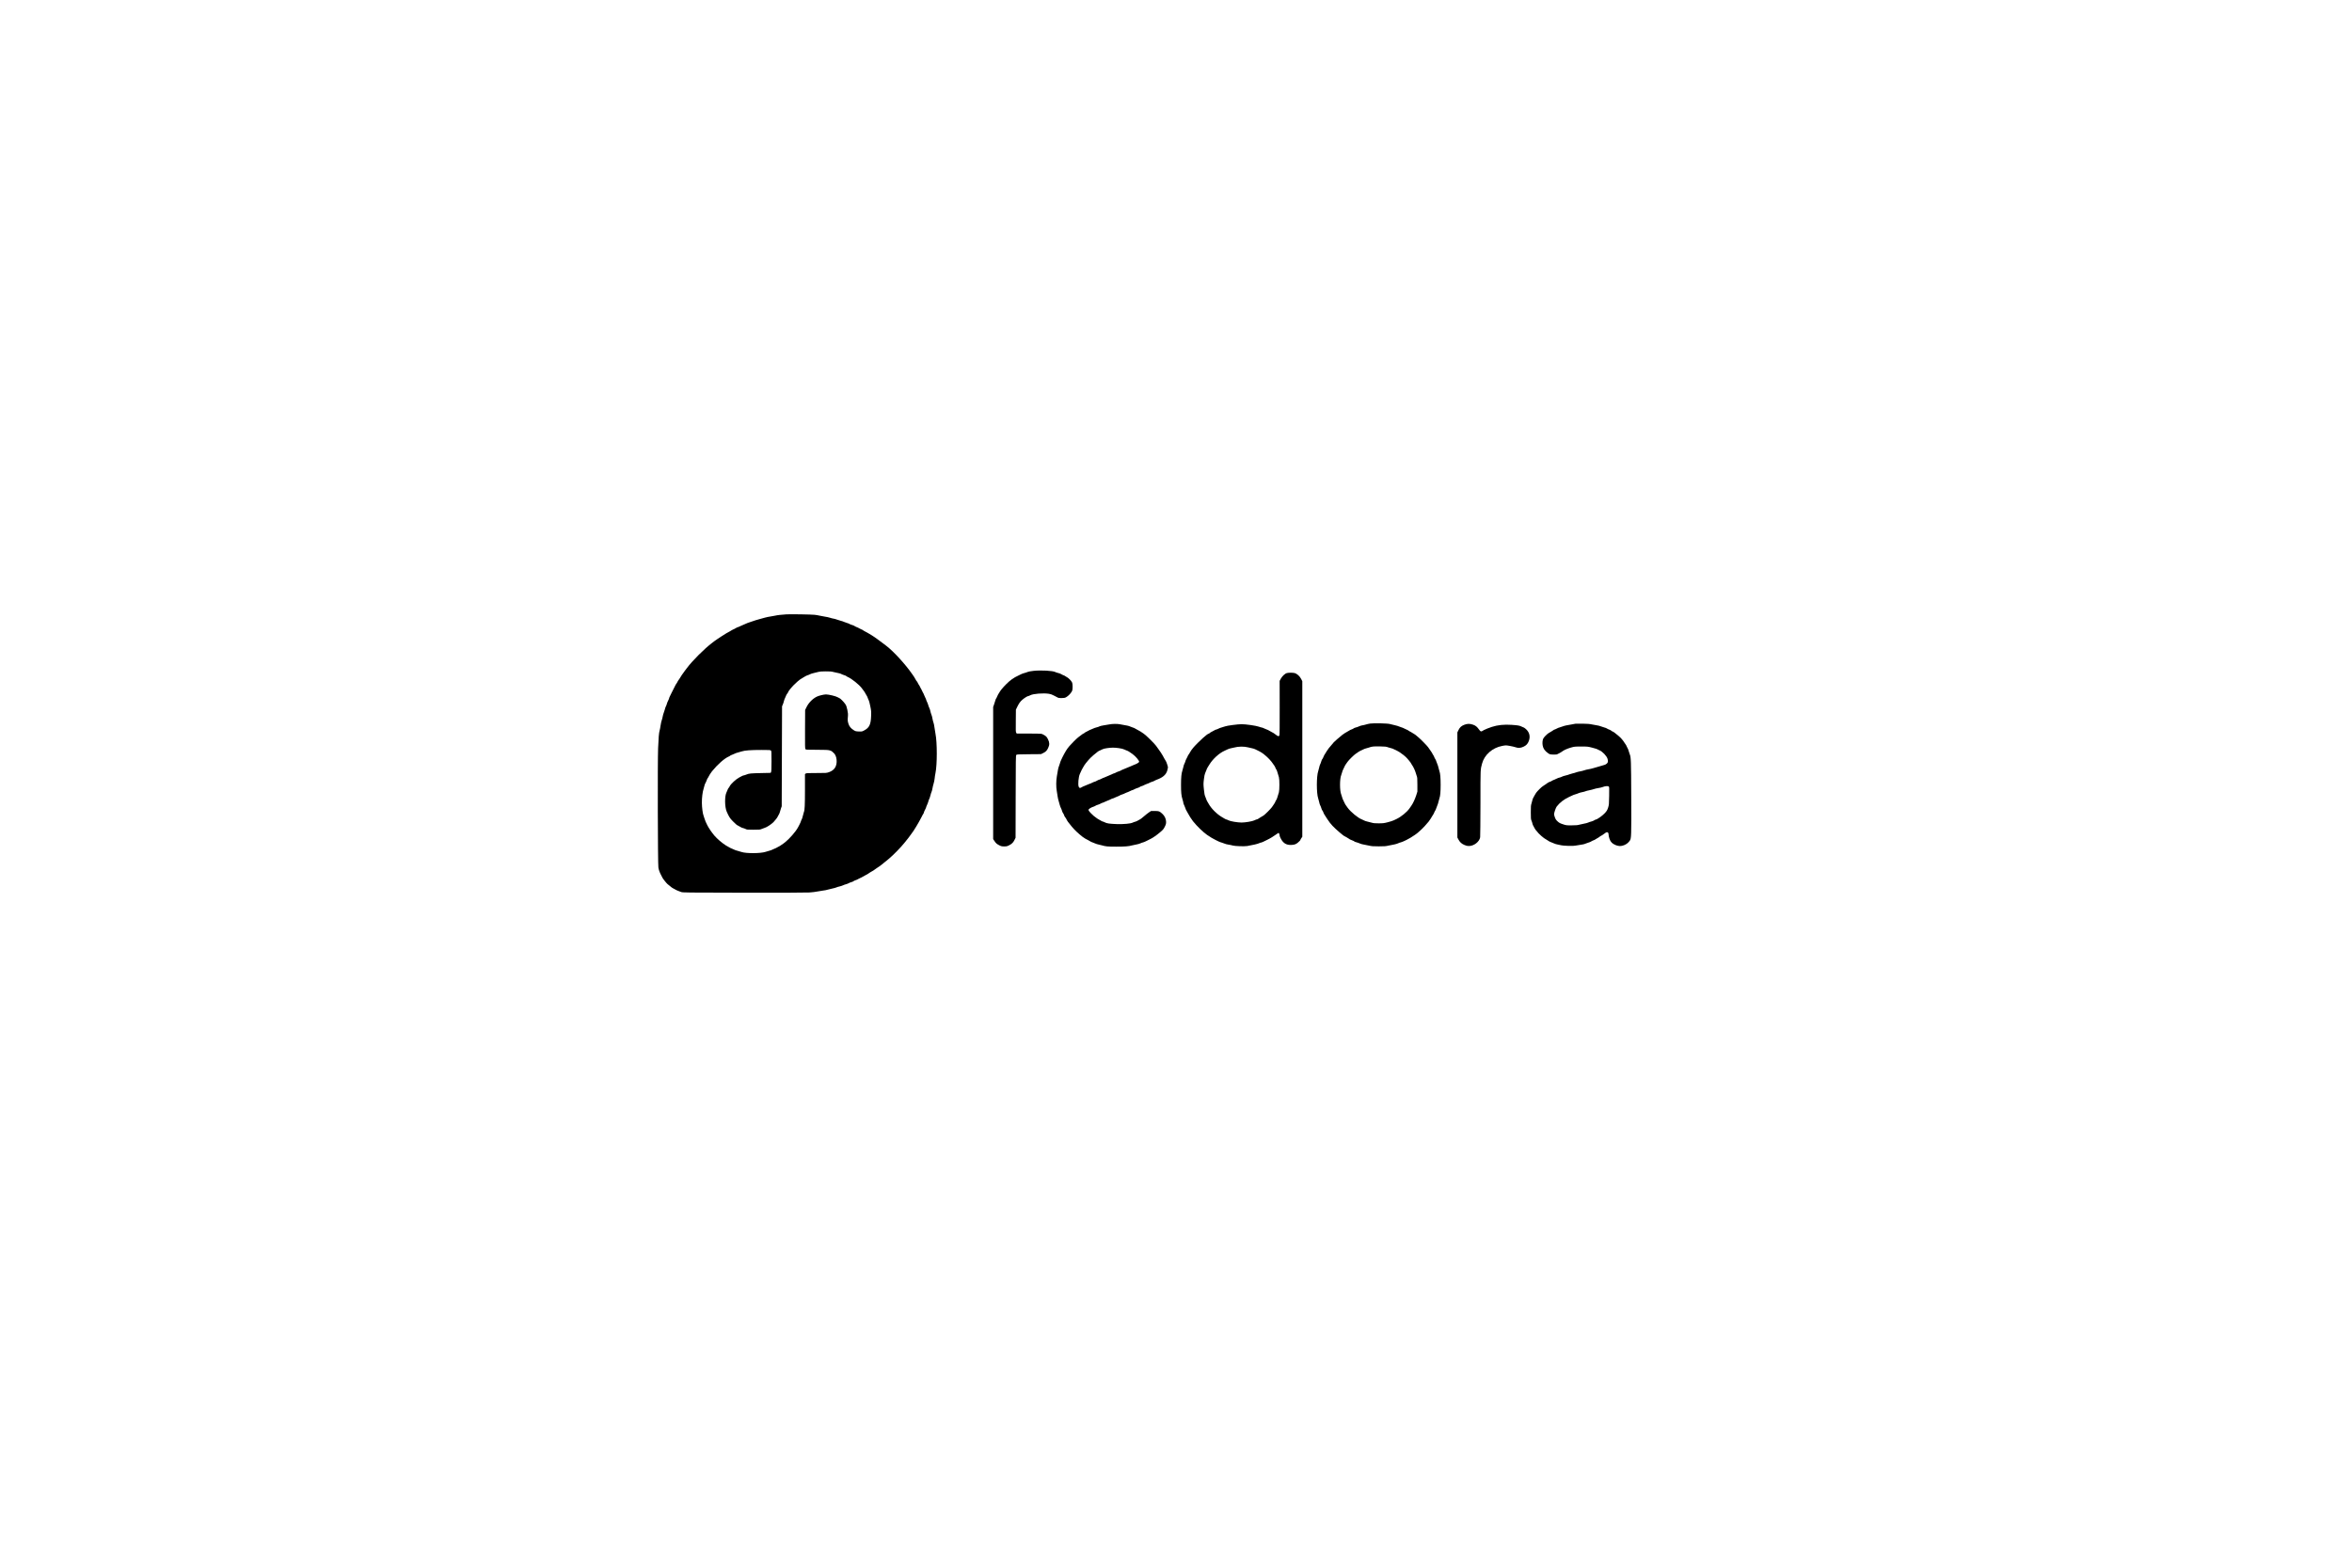
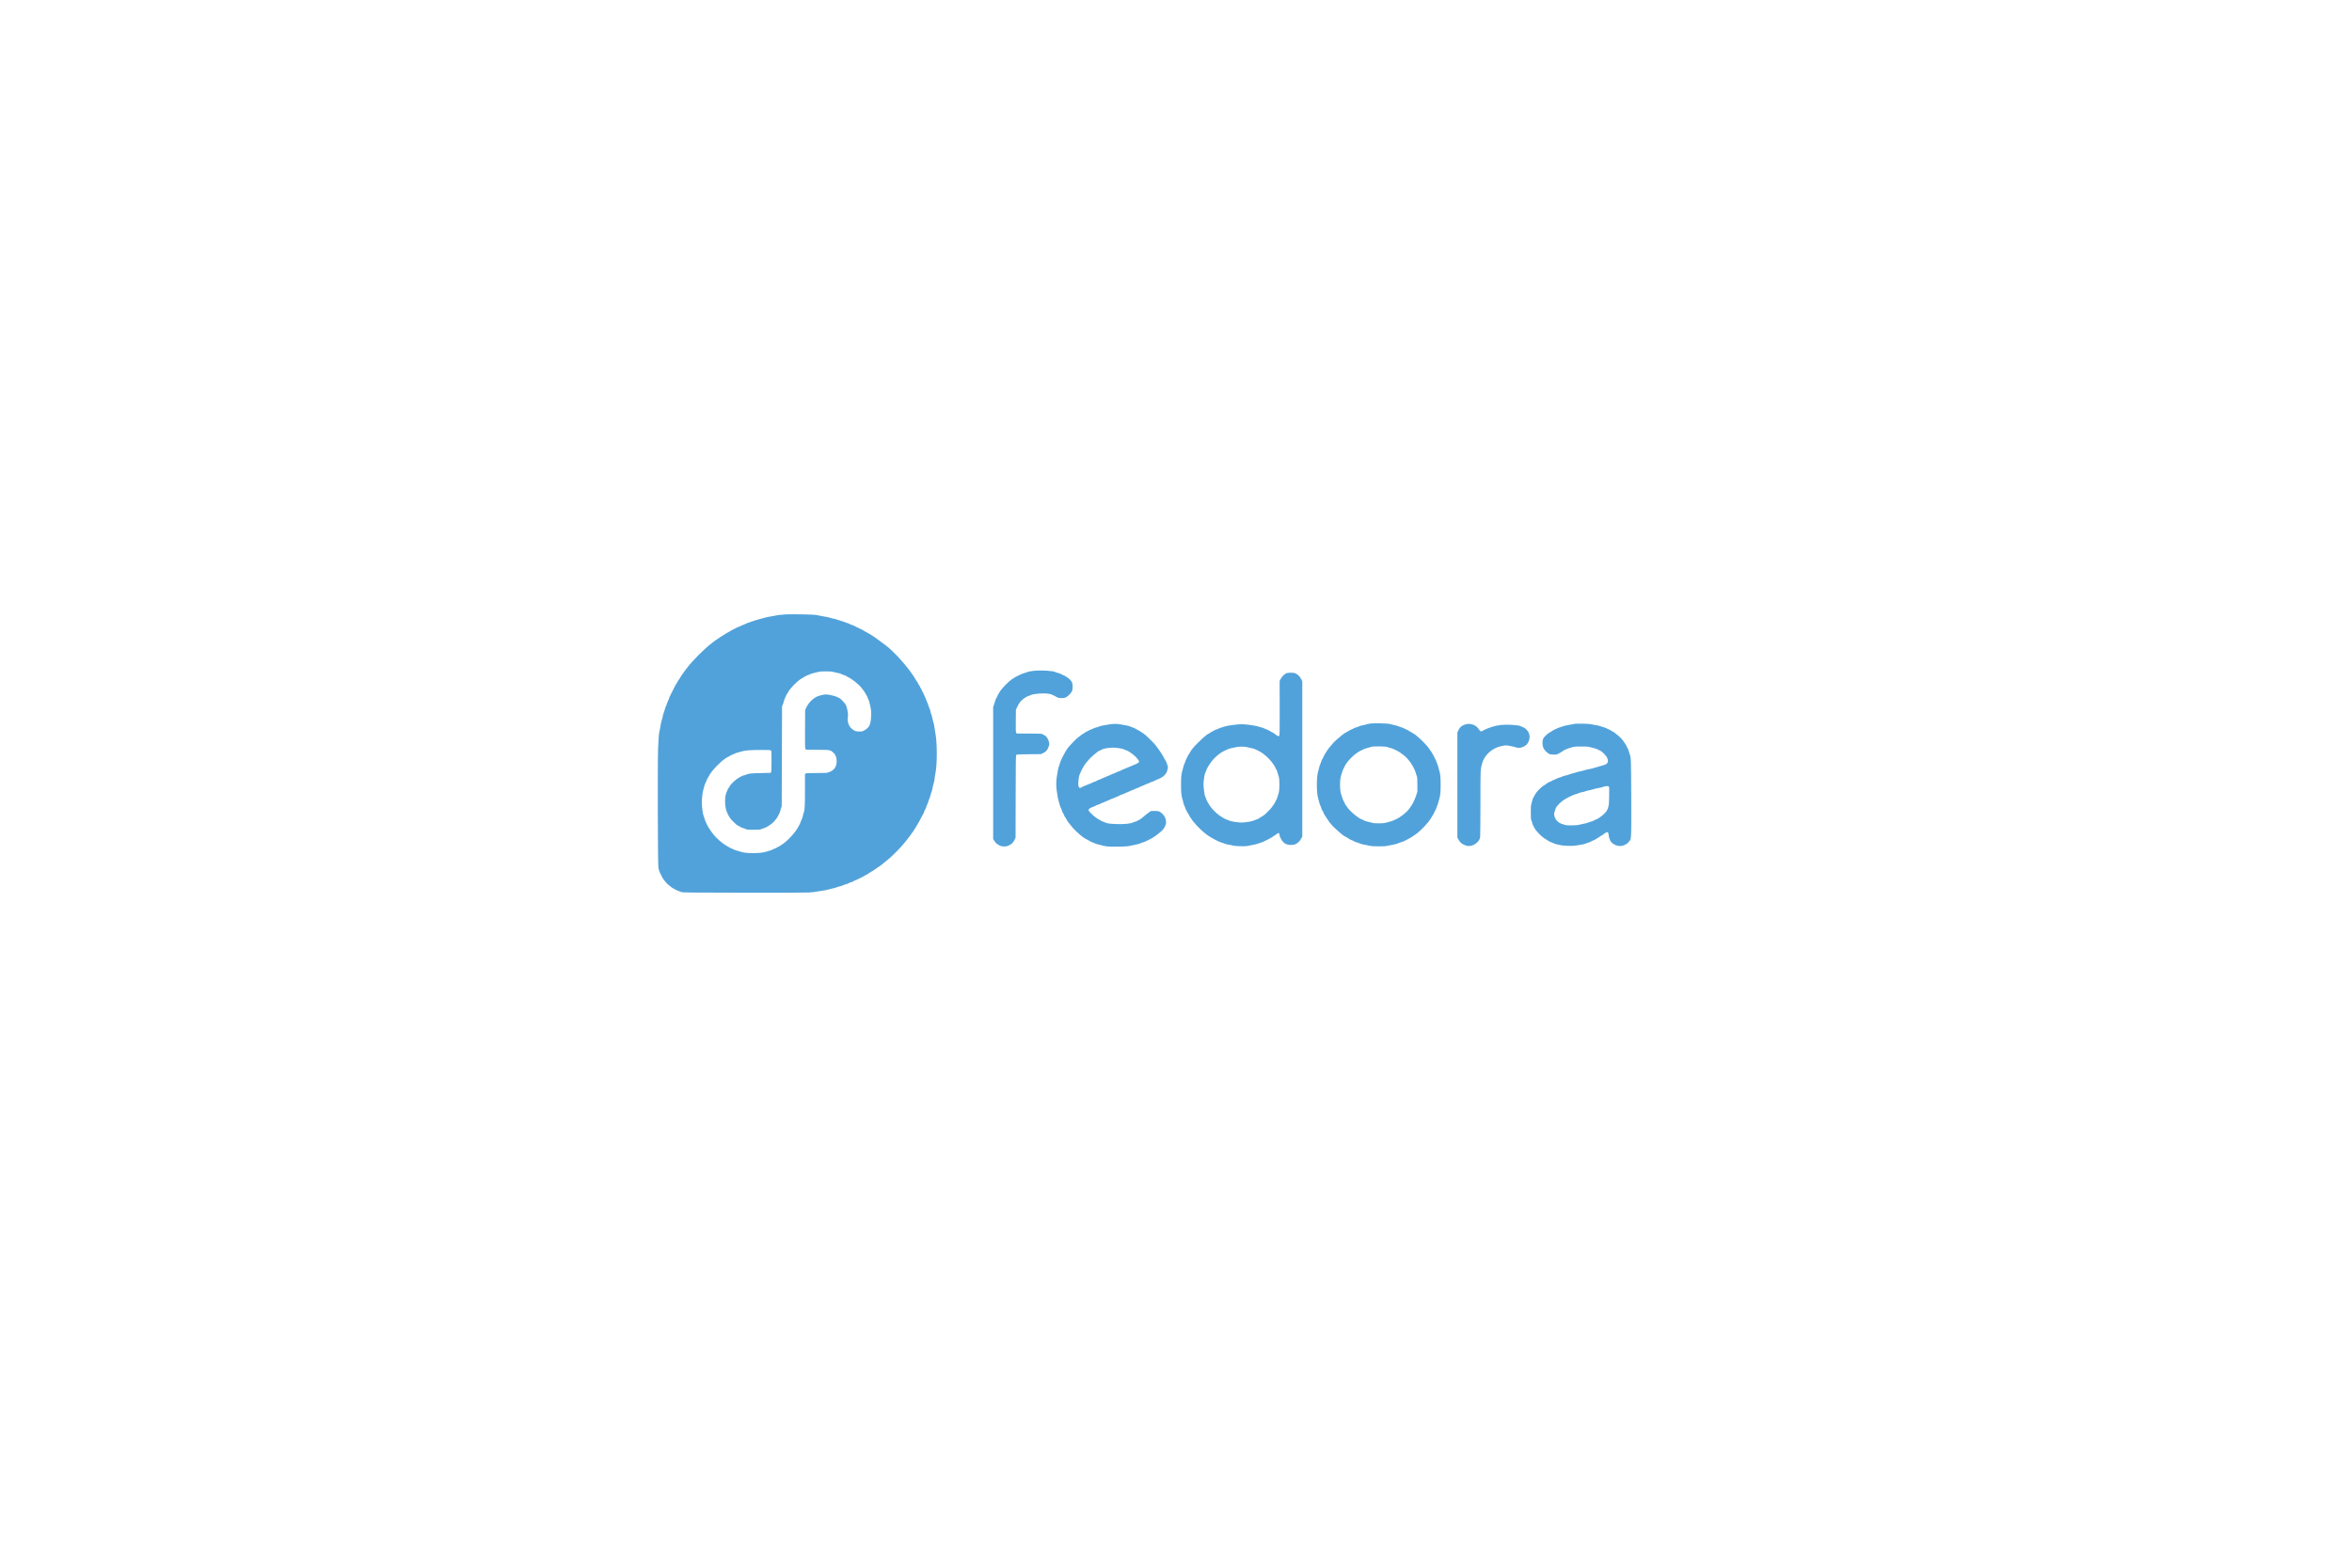
<svg xmlns="http://www.w3.org/2000/svg" version="1.0" width="7030pt" height="4687pt" viewBox="0 0 7030 4687" preserveAspectRatio="xMidYMid meet">
-   <g transform="translate(0,4687) scale(0.1,-0.1)" fill="#000000" stroke="none">
+   <g transform="translate(0,4687) scale(0.1,-0.1)" fill="#51a2da" stroke="none">
    <path d="M23510 28504 c-140 -8 -288 -25 -340 -39 -30 -8 -93 -19 -140 -25 -47 -6 -121 -22 -165 -34 -44 -13 -116 -33 -160 -44 -44 -11 -100 -27 -125 -36 -25 -8 -67 -23 -95 -32 -114 -37 -191 -65 -210 -78 -11 -7 -38 -19 -60 -26 -22 -7 -64 -26 -94 -41 -30 -16 -61 -29 -69 -29 -8 0 -36 -13 -61 -29 -25 -16 -57 -32 -71 -36 -14 -4 -32 -13 -40 -20 -8 -7 -39 -26 -68 -41 -29 -16 -71 -39 -92 -50 -40 -22 -113 -68 -165 -104 -16 -12 -60 -40 -97 -64 -37 -24 -81 -54 -97 -67 -17 -13 -51 -40 -77 -59 -227 -171 -588 -531 -754 -754 -19 -26 -48 -64 -65 -86 -52 -67 -128 -180 -154 -229 -7 -14 -22 -35 -32 -46 -10 -11 -25 -37 -33 -57 -9 -20 -21 -40 -26 -43 -6 -4 -22 -30 -36 -58 -14 -29 -35 -70 -47 -93 -31 -57 -39 -73 -65 -129 -12 -28 -34 -71 -47 -96 -14 -26 -25 -54 -25 -62 0 -8 -13 -39 -28 -69 -16 -29 -34 -75 -41 -102 -6 -26 -19 -58 -27 -71 -9 -13 -24 -58 -34 -99 -11 -42 -26 -88 -34 -104 -8 -16 -20 -60 -27 -98 -6 -38 -20 -91 -30 -117 -11 -27 -26 -96 -34 -154 -8 -57 -22 -128 -30 -156 -20 -68 -32 -208 -45 -532 -16 -386 -9 -3449 9 -3560 11 -72 40 -152 88 -240 9 -16 25 -48 36 -70 18 -35 126 -169 151 -187 5 -3 23 -18 40 -32 71 -61 119 -96 130 -96 6 0 28 -12 49 -26 21 -14 61 -34 90 -44 29 -10 72 -26 97 -37 43 -17 123 -18 1860 -21 1085 -2 1877 1 1970 7 85 5 196 19 245 30 50 11 124 23 165 27 41 3 109 17 150 30 41 12 104 28 140 34 36 6 84 20 107 30 23 10 68 24 100 30 32 7 75 21 97 32 21 11 64 26 94 34 31 8 70 23 86 34 17 10 52 24 78 30 26 7 52 18 58 26 7 7 35 21 63 30 29 9 64 25 79 36 15 10 42 24 60 30 18 6 45 19 59 29 15 10 46 28 70 39 58 27 128 69 164 98 15 12 32 22 37 22 10 0 100 58 143 93 17 13 41 30 54 37 37 19 164 118 325 253 141 119 346 328 463 472 121 149 152 189 183 235 19 28 49 69 65 90 17 21 44 61 60 90 17 28 40 66 52 83 13 18 30 48 39 67 9 19 26 49 38 65 12 17 45 78 74 137 30 59 57 110 62 113 5 3 12 20 15 38 4 17 20 55 36 83 16 28 29 58 29 65 0 8 13 41 28 74 16 33 34 83 41 110 7 28 19 60 26 71 8 12 23 58 34 102 11 45 27 94 35 110 8 16 20 60 26 98 6 38 21 103 34 144 13 41 27 109 31 150 3 41 15 118 26 170 52 251 52 914 0 1175 -11 55 -25 142 -31 193 -6 51 -19 114 -29 140 -10 26 -24 79 -30 119 -6 39 -20 93 -32 120 -11 26 -25 73 -31 103 -5 30 -20 75 -33 100 -12 25 -26 61 -30 80 -4 19 -20 62 -36 95 -16 33 -29 66 -29 74 0 8 -11 33 -24 55 -13 23 -29 59 -36 81 -7 22 -21 52 -32 67 -10 15 -24 42 -30 60 -7 18 -24 53 -40 77 -15 25 -28 49 -28 55 0 5 -10 23 -23 40 -13 17 -29 45 -36 63 -7 18 -20 38 -28 45 -9 7 -24 31 -35 53 -10 22 -29 56 -43 75 -14 19 -39 56 -57 83 -200 291 -556 681 -776 849 -24 18 -58 44 -76 58 -107 82 -155 118 -191 142 -22 15 -58 41 -80 57 -22 17 -60 42 -85 56 -25 14 -70 41 -100 60 -30 19 -78 46 -107 59 -28 14 -54 29 -57 35 -3 5 -28 17 -54 27 -26 10 -54 24 -63 31 -9 8 -41 23 -70 34 -30 12 -61 27 -70 35 -10 9 -40 21 -68 29 -28 7 -65 22 -83 33 -18 11 -49 23 -68 27 -19 4 -58 18 -86 31 -28 13 -73 28 -100 34 -27 6 -76 21 -109 34 -33 13 -82 27 -108 31 -26 3 -73 15 -105 26 -31 11 -104 27 -161 35 -58 8 -127 21 -155 29 -28 8 -94 19 -146 25 -94 11 -715 21 -840 14z m1420 -1728 c52 -13 115 -27 140 -31 25 -4 60 -15 78 -26 18 -10 57 -26 87 -34 30 -9 58 -21 61 -27 4 -6 26 -19 49 -29 114 -50 330 -224 409 -327 22 -30 53 -71 68 -91 16 -20 35 -52 44 -71 9 -19 24 -45 34 -58 11 -13 26 -47 36 -75 9 -29 23 -62 31 -73 8 -12 28 -89 44 -170 29 -138 31 -160 26 -299 -8 -252 -53 -348 -201 -428 -70 -38 -72 -38 -166 -35 -89 4 -99 6 -155 41 -81 51 -131 111 -155 189 -25 81 -27 104 -17 213 6 77 4 107 -17 207 -21 98 -31 126 -66 176 -42 62 -152 172 -173 172 -6 0 -27 11 -46 24 -47 32 -269 86 -352 86 -63 0 -210 -35 -274 -66 -124 -60 -245 -183 -308 -313 l-42 -86 -3 -575 c-2 -493 -1 -578 12 -595 14 -19 26 -20 338 -20 266 -1 334 -4 383 -17 32 -9 64 -23 70 -30 5 -8 20 -21 32 -29 60 -41 100 -123 108 -220 17 -189 -59 -315 -227 -373 -76 -26 -78 -26 -375 -26 -254 0 -302 -2 -321 -16 l-22 -15 0 -472 c0 -450 -8 -615 -31 -659 -5 -10 -18 -58 -29 -107 -10 -48 -28 -104 -39 -122 -12 -19 -21 -41 -21 -49 0 -17 -82 -182 -115 -230 -14 -19 -35 -50 -47 -68 -36 -52 -158 -193 -207 -237 -97 -89 -111 -101 -148 -128 -68 -49 -142 -97 -151 -97 -5 0 -25 -11 -44 -24 -20 -13 -53 -29 -74 -36 -22 -7 -52 -21 -69 -30 -16 -10 -52 -24 -80 -30 -27 -7 -82 -23 -121 -36 -150 -50 -584 -52 -721 -4 -32 11 -87 27 -122 36 -36 8 -78 23 -95 33 -17 10 -48 24 -70 31 -21 7 -54 23 -74 36 -19 13 -39 24 -44 24 -10 0 -91 53 -157 102 -123 92 -244 211 -304 298 -9 14 -33 45 -52 70 -19 25 -48 70 -65 100 -17 30 -34 62 -39 70 -26 43 -79 170 -85 202 -4 20 -16 58 -27 83 -24 54 -49 242 -50 380 -2 155 19 328 52 428 16 48 29 95 29 105 0 9 11 36 24 59 13 22 31 64 41 92 9 28 21 54 27 57 5 4 16 21 23 38 15 34 72 126 105 166 169 209 375 390 506 445 17 7 34 18 38 23 3 6 29 18 58 28 28 9 65 25 82 35 17 10 54 23 81 29 28 7 82 23 120 35 94 32 274 45 599 45 227 0 262 -2 278 -17 17 -15 18 -38 18 -317 0 -222 -4 -308 -13 -326 l-13 -25 -279 -6 c-320 -7 -368 -12 -447 -45 -32 -13 -66 -24 -76 -24 -10 0 -36 -10 -57 -21 -22 -12 -57 -30 -78 -41 -94 -47 -254 -195 -287 -264 -12 -23 -27 -48 -35 -54 -8 -6 -19 -28 -26 -48 -6 -20 -22 -57 -35 -82 -57 -111 -54 -432 6 -572 17 -40 37 -84 45 -98 8 -14 25 -45 39 -70 13 -26 58 -80 99 -120 92 -93 123 -119 164 -136 17 -8 48 -25 67 -38 19 -13 52 -27 73 -31 20 -4 55 -16 78 -28 37 -20 54 -22 235 -22 188 0 197 1 255 26 33 15 72 29 86 32 53 13 194 105 256 167 44 45 123 146 123 158 0 5 13 29 29 53 17 24 35 66 41 93 6 27 21 76 33 110 l22 61 5 1495 5 1495 23 54 c13 30 28 76 33 103 6 28 24 75 40 105 16 30 29 60 29 67 0 6 14 29 30 50 17 22 30 44 30 49 0 11 53 85 90 126 14 15 44 48 67 73 23 25 75 75 116 110 67 58 91 75 166 118 14 8 46 27 71 42 25 14 59 30 75 34 17 3 44 15 61 25 18 11 72 28 120 39 49 11 112 26 139 34 34 10 103 15 210 15 139 1 174 -2 255 -23z" />
    <path d="M30897 26815 c-85 -9 -155 -22 -181 -33 -23 -11 -66 -25 -96 -32 -30 -7 -75 -23 -100 -36 -25 -13 -65 -33 -90 -44 -127 -57 -238 -136 -355 -254 -102 -102 -180 -197 -211 -258 -9 -18 -23 -40 -30 -48 -7 -9 -20 -36 -29 -60 -9 -24 -22 -51 -30 -60 -8 -8 -21 -41 -29 -73 -8 -31 -25 -85 -38 -119 l-23 -63 0 -1975 0 -1975 37 -55 c46 -71 69 -90 147 -131 58 -29 74 -33 146 -33 72 0 88 4 146 33 85 44 124 83 162 161 l32 65 3 1229 c2 1107 4 1232 18 1247 15 16 48 18 378 21 l361 3 65 32 c80 40 110 70 149 153 45 95 43 161 -6 260 -33 65 -46 81 -99 116 -34 22 -79 44 -100 47 -21 4 -195 7 -386 7 l-348 0 -16 25 c-14 22 -16 63 -12 357 l3 333 42 87 c49 101 90 158 153 211 58 50 150 107 171 107 9 0 38 11 64 25 87 47 387 70 557 44 51 -8 96 -24 157 -57 47 -25 99 -52 114 -60 20 -10 54 -13 120 -10 88 3 94 5 151 43 67 45 140 132 156 185 15 52 12 195 -4 233 -22 51 -104 136 -156 162 -27 14 -51 29 -54 34 -4 5 -23 15 -44 22 -20 7 -53 22 -72 35 -19 12 -58 27 -87 33 -28 6 -69 19 -90 30 -77 40 -424 59 -646 36z" />
    <path d="M38467 26749 c-57 -13 -140 -89 -183 -167 l-36 -67 1 -800 c1 -527 -1 -810 -8 -828 -14 -36 -40 -34 -90 6 -61 49 -101 74 -161 103 -30 14 -62 32 -70 39 -8 7 -33 18 -55 25 -22 7 -60 23 -85 36 -25 13 -54 24 -65 24 -11 0 -51 12 -90 26 -83 30 -387 74 -515 74 -112 0 -444 -44 -495 -66 -22 -9 -65 -23 -96 -30 -31 -7 -78 -25 -104 -39 -26 -14 -55 -25 -65 -25 -9 0 -36 -13 -61 -28 -24 -15 -58 -34 -76 -41 -18 -7 -38 -20 -44 -28 -7 -8 -28 -21 -47 -29 -33 -13 -51 -27 -157 -117 -71 -60 -265 -255 -300 -301 -17 -21 -42 -55 -58 -75 -15 -20 -36 -55 -47 -77 -11 -23 -26 -47 -34 -53 -7 -6 -21 -33 -31 -59 -10 -26 -26 -58 -36 -72 -10 -14 -23 -45 -29 -70 -7 -25 -20 -58 -30 -75 -10 -16 -23 -57 -29 -90 -7 -33 -21 -85 -31 -115 -28 -78 -40 -206 -40 -425 0 -227 10 -327 45 -436 14 -44 25 -90 25 -103 0 -13 11 -44 25 -69 13 -25 29 -65 36 -89 6 -24 19 -54 29 -68 9 -14 27 -45 39 -70 29 -60 118 -201 159 -251 126 -156 289 -313 419 -407 81 -58 204 -131 263 -157 19 -8 55 -26 80 -39 25 -13 67 -29 94 -35 27 -7 65 -20 85 -30 20 -11 72 -24 116 -31 44 -6 103 -18 130 -27 66 -20 348 -29 435 -15 157 27 313 63 350 82 21 11 48 20 58 20 11 0 46 13 78 29 32 17 79 39 104 51 81 37 211 116 285 172 28 21 55 38 62 38 12 0 33 -59 33 -93 0 -10 18 -50 40 -90 67 -123 155 -177 286 -177 97 0 152 17 208 62 57 48 85 78 86 93 0 6 12 28 28 50 l27 40 0 2325 0 2325 -35 69 c-44 86 -128 160 -202 176 -58 12 -168 12 -221 -1z m-1156 -2223 c52 -13 111 -27 133 -31 34 -5 108 -38 186 -80 14 -8 43 -24 65 -36 80 -44 241 -190 308 -279 74 -98 109 -151 119 -184 6 -17 17 -39 25 -48 14 -15 34 -76 79 -233 20 -69 19 -382 0 -450 -49 -168 -61 -203 -82 -235 -13 -19 -24 -39 -24 -45 0 -13 -56 -103 -102 -164 -46 -62 -195 -210 -248 -249 -25 -17 -71 -45 -102 -61 -31 -17 -59 -35 -62 -40 -4 -5 -21 -13 -39 -16 -17 -4 -53 -18 -78 -31 -56 -28 -268 -64 -378 -64 -120 0 -334 36 -389 65 -26 14 -53 25 -61 25 -8 0 -35 12 -60 27 -25 15 -58 34 -73 43 -158 91 -330 264 -407 409 -7 14 -23 42 -36 61 -12 19 -26 49 -29 65 -4 17 -18 53 -32 82 -18 40 -27 87 -40 213 -16 151 -16 172 0 303 10 88 24 155 35 177 10 19 26 59 36 89 10 30 27 69 39 87 11 18 37 59 56 90 103 168 292 339 450 409 19 8 58 26 85 40 28 14 74 30 104 35 30 6 73 15 95 21 130 36 300 38 427 5z" />
    <path d="M40955 25239 c-38 -5 -97 -18 -130 -29 -33 -10 -82 -22 -110 -25 -27 -4 -70 -17 -95 -30 -25 -12 -68 -28 -97 -34 -29 -7 -57 -19 -63 -26 -6 -8 -33 -21 -59 -30 -26 -8 -63 -27 -81 -40 -19 -14 -38 -25 -43 -25 -10 0 -116 -68 -157 -100 -84 -67 -242 -204 -252 -219 -7 -10 -36 -45 -65 -77 -79 -90 -102 -119 -147 -189 -78 -122 -93 -150 -105 -187 -7 -20 -19 -42 -27 -49 -8 -6 -22 -37 -31 -68 -8 -31 -24 -72 -34 -91 -11 -20 -24 -62 -29 -93 -6 -31 -20 -82 -30 -113 -53 -154 -53 -661 0 -812 11 -31 25 -83 31 -116 6 -34 19 -74 29 -91 10 -16 25 -55 34 -86 9 -31 22 -62 30 -68 8 -7 20 -29 27 -49 12 -39 34 -78 112 -195 74 -111 93 -135 165 -215 85 -93 340 -312 363 -312 5 0 32 -15 59 -32 95 -63 118 -76 168 -92 28 -10 56 -23 62 -31 6 -7 34 -19 63 -25 29 -7 75 -23 102 -36 28 -12 73 -26 100 -29 28 -4 100 -18 160 -32 97 -22 132 -25 305 -25 164 0 210 3 290 22 52 11 129 27 171 34 41 8 93 23 115 34 21 11 55 23 74 27 19 4 62 20 95 35 33 16 71 33 85 40 62 29 180 100 253 152 70 49 88 65 186 155 71 66 109 108 224 243 21 25 107 157 107 165 0 3 11 21 24 38 13 18 28 47 34 65 6 18 20 45 31 60 10 15 24 47 31 72 7 25 21 62 31 82 11 21 26 69 34 107 8 38 21 86 29 107 24 62 36 193 36 399 0 210 -12 350 -36 409 -8 21 -21 69 -29 107 -8 38 -23 86 -34 107 -10 20 -24 57 -31 82 -7 24 -20 55 -30 68 -11 13 -24 40 -31 60 -7 20 -23 51 -36 68 -12 17 -23 35 -23 40 0 5 -22 41 -50 79 -27 39 -61 87 -76 109 -30 44 -239 256 -303 306 -24 19 -58 47 -76 63 -18 15 -37 27 -41 27 -5 0 -31 16 -58 35 -27 19 -54 35 -59 35 -6 0 -24 11 -41 24 -17 13 -42 27 -56 31 -14 4 -47 20 -75 35 -27 15 -66 31 -85 35 -19 4 -52 16 -72 26 -21 11 -80 28 -130 39 -51 11 -118 27 -148 36 -66 19 -473 29 -585 13z m542 -713 c40 -14 81 -26 91 -26 11 0 46 -13 78 -30 32 -16 75 -36 94 -45 19 -8 51 -26 70 -40 118 -83 150 -108 190 -147 53 -50 160 -182 160 -197 0 -5 10 -22 23 -38 31 -38 94 -169 106 -218 5 -22 20 -67 32 -100 22 -56 23 -75 24 -270 l0 -210 -33 -105 c-39 -120 -95 -242 -146 -315 -19 -27 -46 -66 -59 -85 -75 -108 -251 -251 -387 -315 -19 -9 -57 -28 -85 -40 -27 -13 -106 -39 -175 -56 -112 -29 -140 -32 -270 -33 -119 0 -157 4 -215 21 -38 12 -97 27 -130 33 -33 7 -74 21 -91 31 -17 10 -49 25 -70 33 -108 38 -330 220 -422 346 -64 88 -82 115 -89 135 -4 11 -21 47 -38 80 -18 33 -35 77 -39 98 -4 21 -16 59 -27 85 -48 111 -48 474 0 582 10 25 23 63 27 85 4 22 21 67 39 100 17 33 34 69 38 80 7 19 18 37 84 129 43 60 192 207 248 244 28 18 66 44 85 58 19 13 44 27 55 31 11 4 44 19 73 34 29 16 69 31 90 35 20 4 61 15 90 26 85 32 137 37 327 34 165 -3 186 -6 252 -30z" />
    <path d="M47090 25234 c-19 -3 -78 -13 -130 -24 -52 -11 -117 -22 -145 -26 -27 -4 -82 -20 -122 -35 -39 -16 -79 -29 -87 -29 -9 0 -42 -13 -73 -30 -31 -16 -61 -30 -68 -30 -7 0 -24 -9 -37 -20 -14 -11 -43 -30 -65 -42 -22 -13 -55 -32 -74 -43 -49 -29 -148 -130 -164 -169 -22 -53 -28 -129 -15 -204 14 -88 68 -164 156 -225 58 -41 60 -41 159 -45 85 -2 105 0 135 17 19 11 51 27 70 36 19 9 44 25 55 34 45 39 156 90 265 121 112 32 120 32 310 32 192 1 197 0 334 -35 76 -20 144 -41 152 -47 7 -7 33 -19 58 -29 90 -34 222 -173 245 -258 21 -73 15 -108 -24 -142 -20 -17 -48 -33 -63 -36 -15 -4 -54 -15 -87 -26 -33 -11 -87 -27 -120 -35 -33 -8 -94 -25 -135 -39 -41 -13 -108 -28 -147 -34 -40 -6 -94 -20 -120 -30 -27 -10 -82 -24 -123 -31 -41 -7 -97 -21 -125 -32 -27 -11 -73 -24 -102 -29 -29 -6 -72 -19 -96 -29 -24 -11 -77 -27 -117 -35 -40 -9 -87 -24 -104 -34 -17 -11 -49 -22 -71 -26 -22 -4 -59 -18 -82 -30 -23 -13 -59 -29 -80 -36 -21 -6 -54 -23 -73 -35 -19 -13 -42 -24 -50 -24 -17 0 -108 -54 -155 -93 -16 -13 -43 -31 -60 -40 -33 -17 -160 -142 -200 -197 -13 -19 -33 -51 -42 -70 -10 -19 -28 -51 -39 -70 -12 -19 -25 -51 -29 -70 -3 -19 -16 -66 -28 -105 -20 -62 -22 -92 -22 -270 0 -180 2 -205 21 -250 12 -27 25 -68 28 -90 4 -22 21 -60 37 -84 16 -25 29 -49 29 -54 0 -5 11 -23 25 -41 85 -104 111 -132 177 -189 75 -63 80 -67 158 -113 25 -15 56 -34 70 -44 14 -9 43 -23 65 -30 22 -7 60 -23 85 -35 25 -13 77 -28 115 -34 39 -6 86 -16 105 -22 19 -6 107 -13 195 -16 132 -4 180 -2 275 15 63 11 138 23 165 27 28 3 73 17 100 30 28 12 66 26 85 30 19 4 51 17 70 30 19 13 52 28 72 35 21 6 40 16 44 21 3 5 31 22 63 38 31 16 63 36 70 45 8 9 18 16 22 16 11 0 102 59 145 94 60 49 104 28 104 -49 0 -20 10 -69 22 -108 30 -99 89 -162 190 -202 96 -37 160 -37 253 -1 71 29 125 71 170 136 44 64 47 138 42 1300 -4 1109 -8 1198 -46 1284 -10 23 -24 66 -31 96 -7 30 -21 67 -32 82 -10 15 -24 42 -30 60 -6 18 -18 41 -27 51 -8 10 -24 33 -36 52 -44 73 -107 146 -179 206 -92 79 -160 129 -174 129 -6 0 -23 11 -39 24 -15 13 -46 29 -68 36 -22 7 -50 21 -63 30 -12 10 -46 24 -75 30 -28 7 -77 23 -107 35 -30 13 -82 26 -115 30 -33 4 -100 16 -150 27 -69 16 -134 21 -275 23 -102 2 -201 1 -220 -1z m994 -1877 c16 -12 17 -32 13 -278 -4 -246 -6 -270 -29 -346 -27 -87 -46 -117 -120 -191 -70 -71 -216 -172 -248 -172 -8 0 -32 -11 -52 -25 -20 -14 -61 -30 -90 -36 -29 -6 -69 -20 -89 -30 -20 -10 -76 -25 -125 -33 -49 -9 -114 -23 -144 -32 -41 -13 -97 -17 -220 -18 -162 -1 -167 0 -266 33 -86 28 -111 42 -158 85 -45 41 -60 64 -81 120 -14 37 -25 80 -25 93 0 45 52 197 79 231 97 123 212 212 371 287 121 58 159 74 190 80 19 4 58 17 85 30 28 12 81 28 119 34 38 7 81 18 96 26 14 7 67 21 115 30 49 10 110 25 136 35 26 10 84 24 129 30 45 6 104 20 129 30 80 31 156 38 185 17z" />
    <path d="M33160 25214 c-41 -8 -120 -21 -175 -29 -55 -9 -110 -22 -122 -30 -12 -9 -52 -22 -87 -30 -36 -9 -80 -24 -98 -34 -18 -10 -51 -24 -73 -31 -22 -7 -51 -21 -65 -30 -14 -10 -45 -26 -70 -37 -25 -11 -51 -27 -59 -36 -7 -10 -19 -17 -25 -17 -10 0 -33 -16 -162 -115 -45 -34 -215 -204 -257 -256 -15 -19 -40 -50 -56 -69 -15 -19 -38 -53 -50 -75 -13 -22 -38 -67 -57 -100 -19 -33 -41 -76 -49 -95 -8 -19 -26 -57 -40 -85 -14 -27 -30 -72 -36 -100 -7 -27 -20 -66 -29 -85 -10 -19 -23 -71 -30 -115 -6 -44 -20 -126 -31 -183 -23 -125 -25 -321 -3 -437 8 -44 19 -116 25 -160 6 -44 20 -107 31 -140 10 -33 26 -87 34 -120 9 -33 24 -74 34 -91 10 -17 25 -56 34 -86 9 -31 22 -61 30 -67 8 -7 22 -34 31 -61 9 -27 23 -54 32 -62 9 -7 24 -31 35 -53 28 -59 52 -94 164 -228 89 -106 187 -199 325 -307 40 -31 110 -73 169 -100 25 -12 52 -27 60 -34 8 -8 33 -19 55 -26 22 -7 63 -23 90 -36 28 -12 68 -26 90 -29 22 -4 70 -15 106 -26 123 -35 174 -40 431 -40 255 0 377 9 473 37 28 7 86 20 131 28 44 7 98 23 120 34 21 11 55 23 74 27 19 4 55 18 80 31 25 13 65 33 90 44 112 51 226 127 363 245 70 60 88 82 122 150 34 69 39 89 39 145 -1 89 -43 180 -115 244 -84 76 -99 81 -224 81 l-110 0 -60 -39 c-33 -22 -103 -77 -156 -123 -53 -46 -101 -83 -106 -83 -5 0 -32 -15 -61 -34 -29 -19 -70 -37 -90 -41 -20 -4 -54 -16 -76 -27 -62 -32 -275 -51 -481 -44 -213 8 -291 19 -351 51 -26 14 -55 25 -64 25 -9 0 -37 13 -61 30 -24 16 -49 30 -54 30 -10 0 -73 45 -154 108 -44 35 -133 128 -147 155 -7 12 -10 27 -7 34 8 22 84 68 133 82 25 7 56 21 70 31 14 10 45 23 70 30 25 6 64 23 87 36 23 13 48 24 55 24 8 0 45 16 84 35 38 19 75 35 82 35 7 0 38 14 69 30 31 17 64 30 73 30 9 0 41 13 71 29 30 15 67 31 83 35 17 4 41 16 55 26 15 10 46 23 71 30 25 6 64 23 87 36 23 13 48 24 55 24 8 0 45 16 84 35 38 19 75 35 83 35 8 0 33 11 55 24 23 13 66 31 97 40 31 9 62 22 68 30 6 7 33 19 59 26 26 7 58 21 72 31 14 9 48 23 75 32 28 8 66 24 85 35 19 11 55 26 80 32 25 7 52 18 60 26 9 7 36 20 60 29 191 67 289 149 328 276 12 41 22 84 22 95 0 30 -49 176 -65 194 -7 8 -26 39 -41 68 -16 29 -39 71 -50 92 -23 42 -90 145 -111 170 -15 19 -54 73 -89 124 -42 62 -303 319 -368 362 -33 21 -78 51 -100 67 -23 15 -66 39 -96 53 -30 14 -62 32 -70 39 -8 7 -35 19 -60 25 -25 7 -62 21 -84 32 -34 17 -84 28 -316 68 -76 13 -210 11 -300 -6z m276 -709 c88 -12 132 -23 178 -45 33 -17 67 -30 74 -30 12 0 73 -38 162 -102 90 -65 203 -197 198 -233 -3 -22 -76 -64 -167 -96 -30 -11 -64 -25 -75 -33 -12 -7 -45 -21 -75 -31 -30 -10 -68 -26 -85 -35 -17 -10 -49 -23 -71 -30 -22 -7 -51 -21 -65 -30 -14 -10 -45 -23 -70 -30 -25 -7 -63 -23 -86 -36 -22 -13 -48 -24 -56 -24 -8 0 -40 -13 -71 -30 -31 -16 -63 -30 -70 -30 -7 0 -44 -16 -83 -35 -38 -19 -75 -35 -82 -35 -7 0 -38 -13 -69 -30 -31 -16 -63 -30 -72 -30 -9 0 -38 -14 -66 -30 -27 -16 -57 -30 -66 -30 -10 0 -41 -13 -71 -28 -30 -16 -67 -32 -84 -36 -16 -4 -49 -17 -74 -30 -25 -13 -63 -29 -85 -36 -22 -7 -51 -21 -65 -30 -55 -38 -81 -34 -99 13 -25 66 -5 289 34 377 48 109 66 146 93 190 15 25 36 60 47 79 11 18 31 46 45 61 14 15 48 56 75 90 28 34 94 99 147 144 136 113 152 125 195 140 21 7 54 23 73 35 23 13 73 26 140 35 140 19 207 19 346 1z" />
    <path d="M43763 25201 c-86 -34 -130 -75 -172 -161 l-31 -65 0 -1571 0 -1571 31 -59 c43 -81 96 -130 182 -166 53 -23 87 -30 132 -30 150 0 314 127 336 261 4 25 8 487 9 1026 0 1044 -2 992 49 1180 70 262 311 472 603 526 106 20 107 20 225 0 65 -12 145 -30 178 -42 76 -27 147 -22 230 17 83 38 128 86 160 170 51 135 21 262 -85 357 -29 26 -58 47 -65 47 -6 0 -34 12 -60 26 -62 32 -110 41 -300 54 -224 16 -423 -4 -595 -61 -68 -22 -129 -44 -135 -49 -7 -5 -32 -17 -56 -25 -24 -9 -61 -27 -81 -41 -45 -32 -65 -27 -104 28 -63 89 -106 125 -182 152 -99 35 -174 35 -269 -3z" />
  </g>
</svg>
